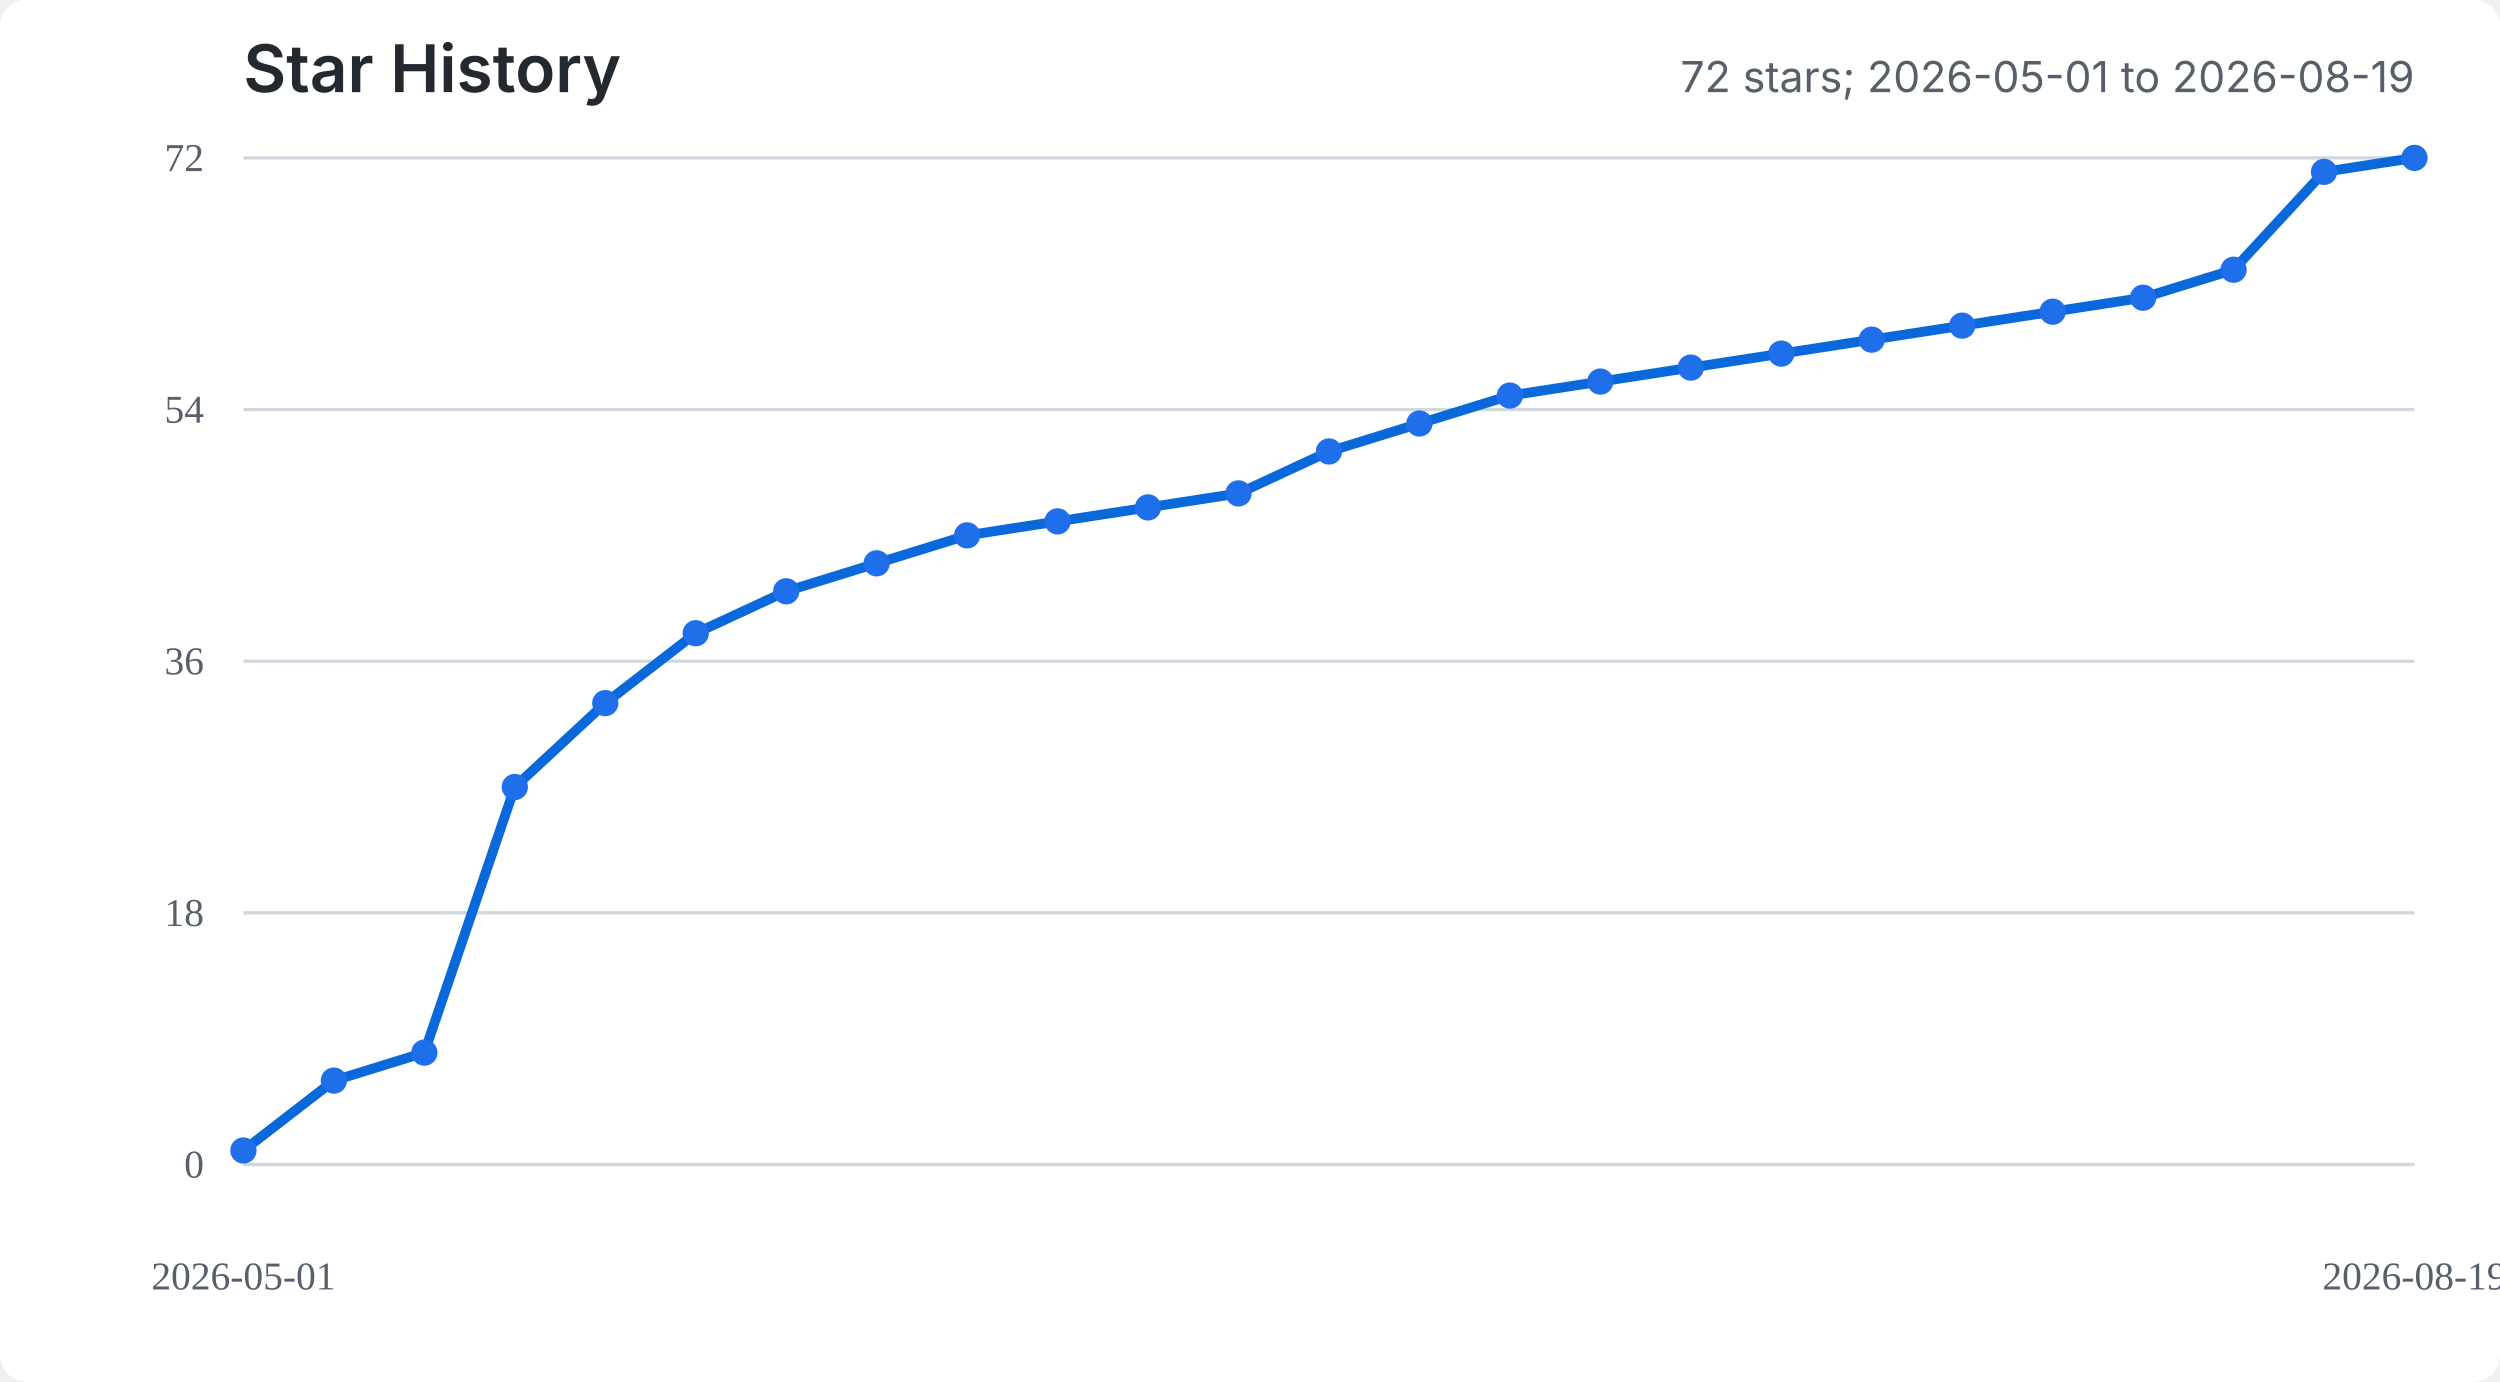
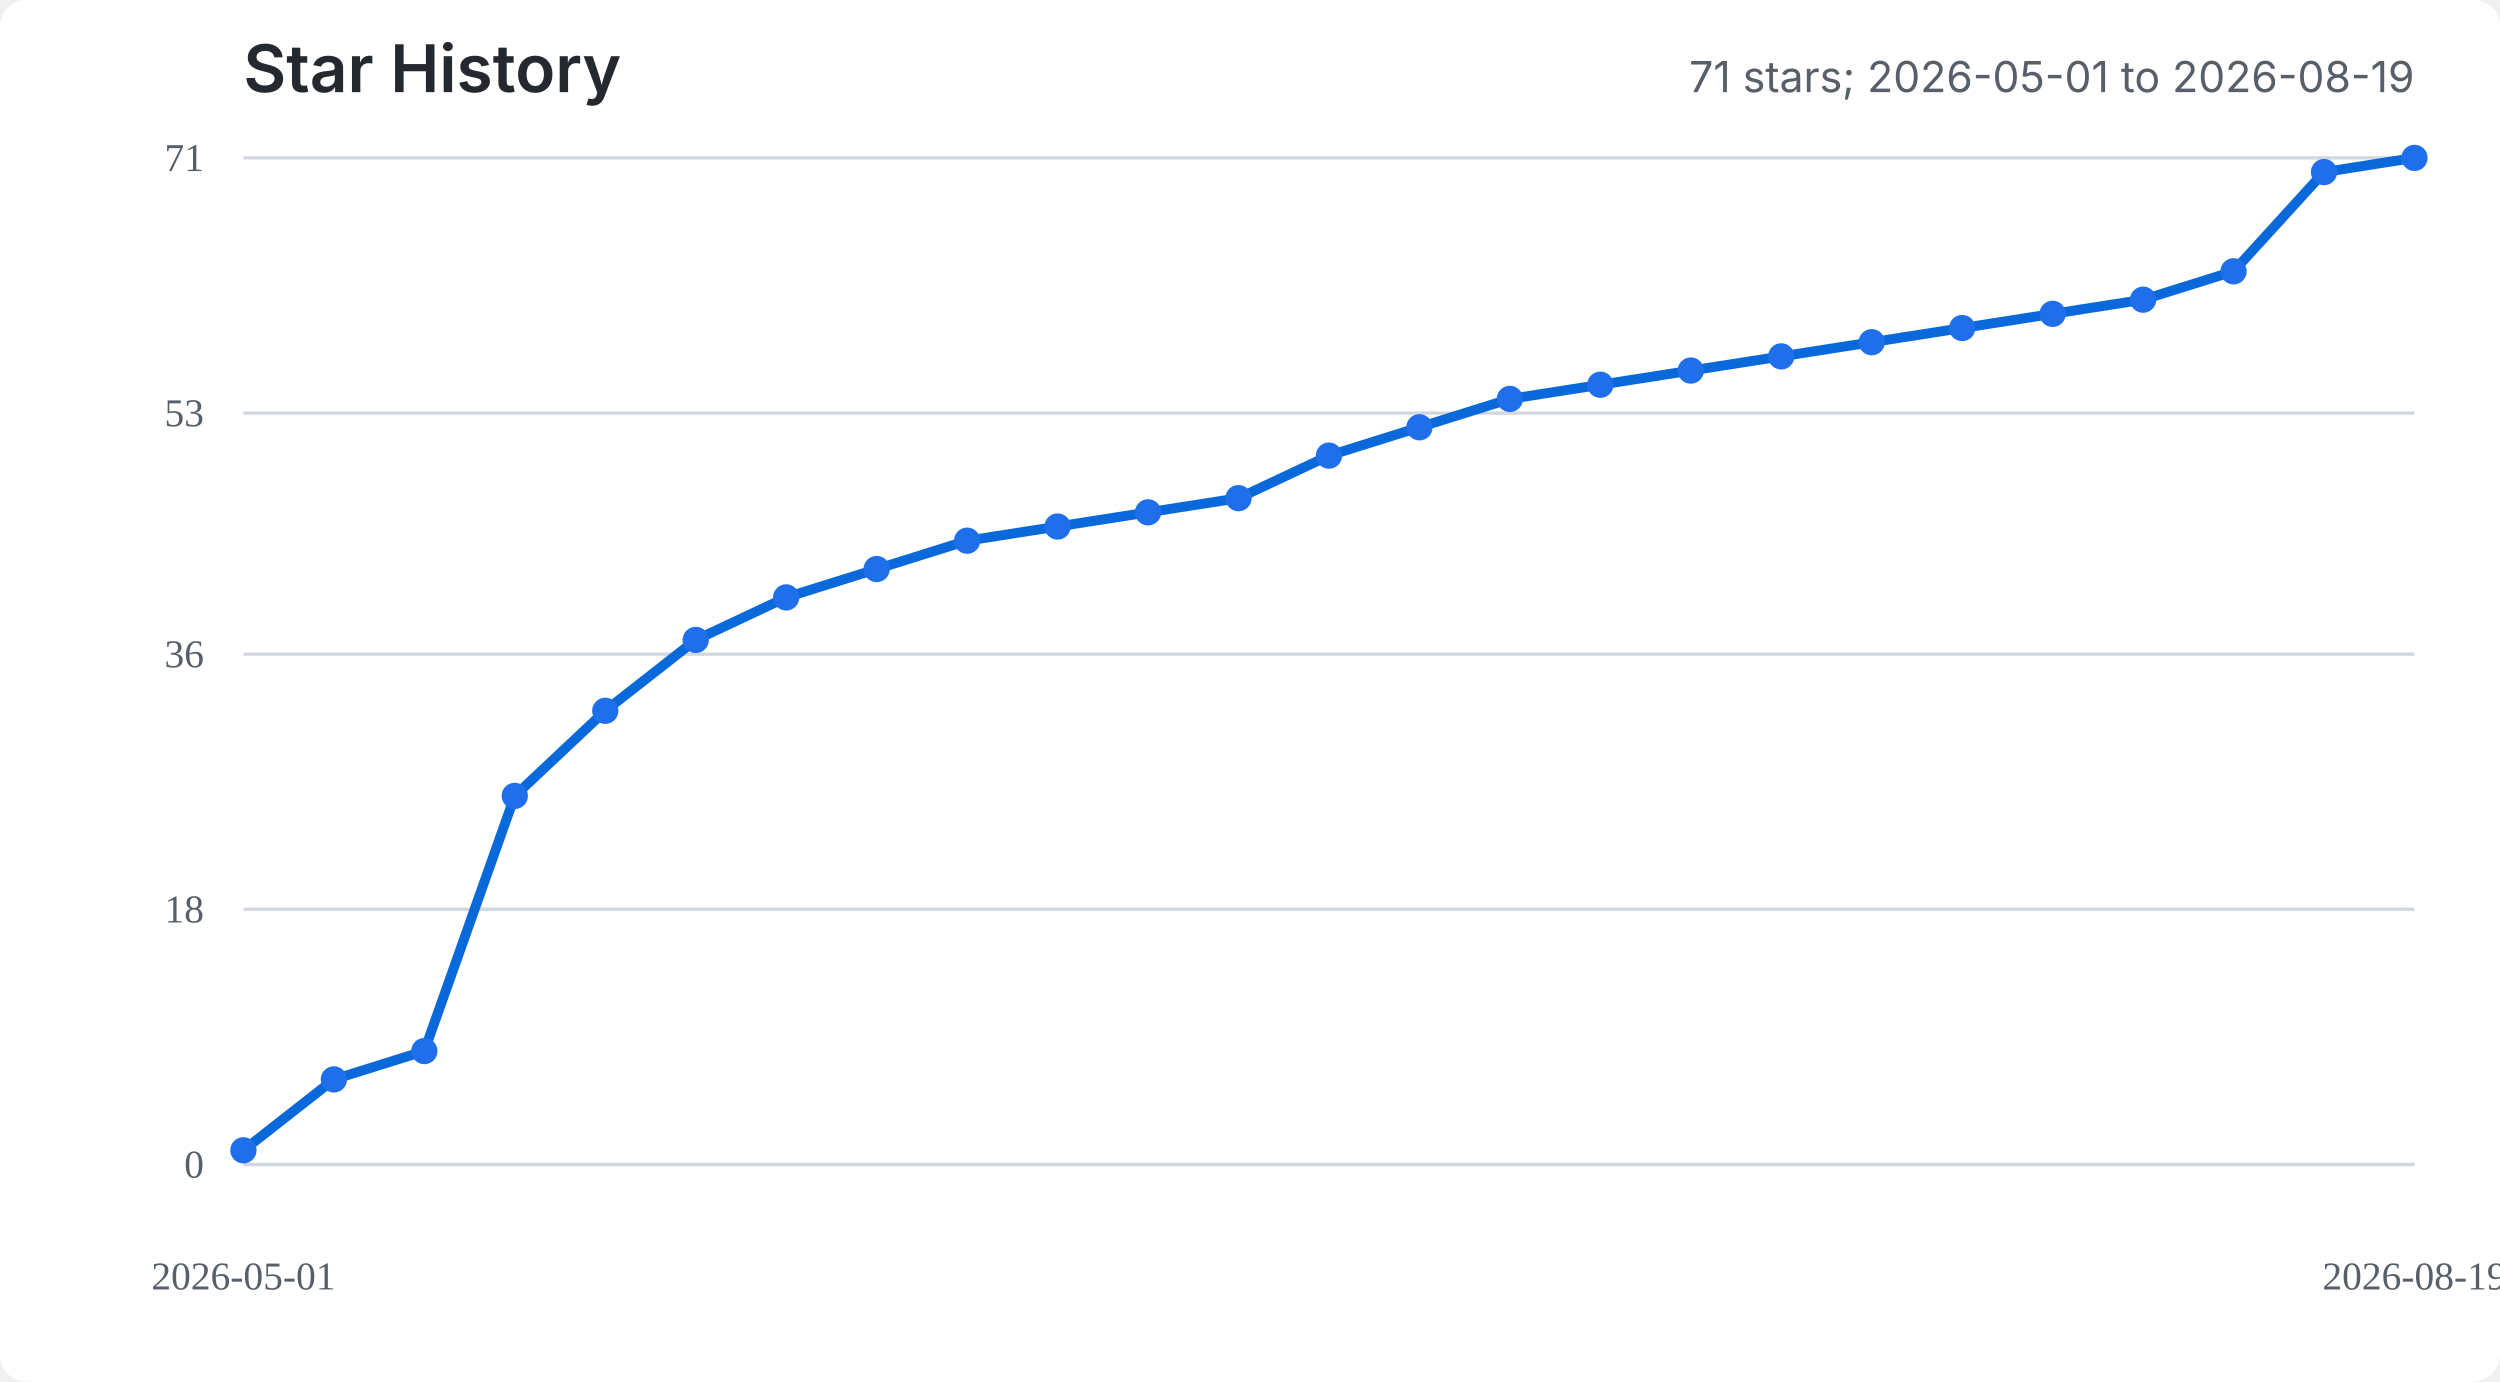
<svg xmlns="http://www.w3.org/2000/svg" width="760" height="420" viewBox="0 0 760 420" role="img" aria-labelledby="title desc">
  <rect width="100%" height="100%" fill="#ffffff" rx="8" />
  <text x="74" y="28" fill="#24292f" font-family="-apple-system,BlinkMacSystemFont,'Segoe UI',sans-serif" font-size="20" font-weight="600">Star History</text>
-   <text x="734" y="28" text-anchor="end" fill="#57606a" font-family="-apple-system,BlinkMacSystemFont,'Segoe UI',sans-serif" font-size="13">72 stars; 2026-05-01 to 2026-08-19</text>
+   <text x="734" y="28" text-anchor="end" fill="#57606a" font-family="-apple-system,BlinkMacSystemFont,'Segoe UI',sans-serif" font-size="13">71 stars; 2026-05-01 to 2026-08-19</text>
  <line x1="74" y1="354.00" x2="734" y2="354.00" stroke="#d0d7de" stroke-width="1" />
-   <line x1="74" y1="277.50" x2="734" y2="277.50" stroke="#d0d7de" stroke-width="1" />
-   <line x1="74" y1="201.00" x2="734" y2="201.00" stroke="#d0d7de" stroke-width="1" />
-   <line x1="74" y1="124.50" x2="734" y2="124.50" stroke="#d0d7de" stroke-width="1" />
+   <line x1="74" y1="276.42" x2="734" y2="276.42" stroke="#d0d7de" stroke-width="1" />
+   <line x1="74" y1="198.85" x2="734" y2="198.85" stroke="#d0d7de" stroke-width="1" />
+   <line x1="74" y1="125.58" x2="734" y2="125.58" stroke="#d0d7de" stroke-width="1" />
  <line x1="74" y1="48.00" x2="734" y2="48.00" stroke="#d0d7de" stroke-width="1" />
  <text x="62" y="358.00" text-anchor="end" fill="#57606a" font-size="12">0</text>
-   <text x="62" y="281.50" text-anchor="end" fill="#57606a" font-size="12">18</text>
-   <text x="62" y="205.00" text-anchor="end" fill="#57606a" font-size="12">36</text>
-   <text x="62" y="128.50" text-anchor="end" fill="#57606a" font-size="12">54</text>
-   <text x="62" y="52.00" text-anchor="end" fill="#57606a" font-size="12">72</text>
+   <text x="62" y="280.42" text-anchor="end" fill="#57606a" font-size="12">18</text>
+   <text x="62" y="202.85" text-anchor="end" fill="#57606a" font-size="12">36</text>
+   <text x="62" y="129.58" text-anchor="end" fill="#57606a" font-size="12">53</text>
+   <text x="62" y="52.00" text-anchor="end" fill="#57606a" font-size="12">71</text>
  <line x1="74" y1="354" x2="734" y2="354" stroke="#d0d7de" stroke-width="1" />
-   <polyline points="74.00,349.75 101.50,328.50 129.00,320.00 156.50,239.25 184.00,213.75 211.50,192.50 239.00,179.75 266.50,171.25 294.00,162.75 321.50,158.50 349.00,154.25 376.50,150.00 404.00,137.25 431.50,128.75 459.00,120.25 486.50,116.00 514.00,111.75 541.50,107.50 569.00,103.25 596.50,99.00 624.00,94.75 651.50,90.50 679.00,82.00 706.50,52.25 734.00,48.00" fill="none" stroke="#0969da" stroke-width="3" stroke-linecap="round" stroke-linejoin="round" />
-   <circle cx="74.00" cy="349.75" r="4" fill="#1f6feb" />
-   <circle cx="101.50" cy="328.50" r="4" fill="#1f6feb" />
-   <circle cx="129.00" cy="320.00" r="4" fill="#1f6feb" />
-   <circle cx="156.50" cy="239.25" r="4" fill="#1f6feb" />
-   <circle cx="184.00" cy="213.75" r="4" fill="#1f6feb" />
-   <circle cx="211.50" cy="192.50" r="4" fill="#1f6feb" />
-   <circle cx="239.00" cy="179.75" r="4" fill="#1f6feb" />
-   <circle cx="266.50" cy="171.25" r="4" fill="#1f6feb" />
-   <circle cx="294.00" cy="162.75" r="4" fill="#1f6feb" />
-   <circle cx="321.50" cy="158.50" r="4" fill="#1f6feb" />
-   <circle cx="349.00" cy="154.25" r="4" fill="#1f6feb" />
-   <circle cx="376.50" cy="150.00" r="4" fill="#1f6feb" />
-   <circle cx="404.00" cy="137.25" r="4" fill="#1f6feb" />
-   <circle cx="431.50" cy="128.75" r="4" fill="#1f6feb" />
-   <circle cx="459.00" cy="120.25" r="4" fill="#1f6feb" />
-   <circle cx="486.50" cy="116.00" r="4" fill="#1f6feb" />
-   <circle cx="514.00" cy="111.75" r="4" fill="#1f6feb" />
-   <circle cx="541.50" cy="107.50" r="4" fill="#1f6feb" />
-   <circle cx="569.00" cy="103.25" r="4" fill="#1f6feb" />
-   <circle cx="596.50" cy="99.00" r="4" fill="#1f6feb" />
-   <circle cx="624.00" cy="94.75" r="4" fill="#1f6feb" />
-   <circle cx="651.50" cy="90.50" r="4" fill="#1f6feb" />
-   <circle cx="679.00" cy="82.00" r="4" fill="#1f6feb" />
-   <circle cx="706.50" cy="52.25" r="4" fill="#1f6feb" />
+   <polyline points="74.00,349.69 101.50,328.14 129.00,319.52 156.50,241.94 184.00,216.08 211.50,194.54 239.00,181.61 266.50,172.99 294.00,164.37 321.50,160.06 349.00,155.75 376.50,151.44 404.00,138.51 431.50,129.89 459.00,121.27 486.50,116.96 514.00,112.65 541.50,108.34 569.00,104.03 596.50,99.72 624.00,95.41 651.50,91.10 679.00,82.48 706.50,52.31 734.00,48.00" fill="none" stroke="#0969da" stroke-width="3" stroke-linecap="round" stroke-linejoin="round" />
+   <circle cx="74.00" cy="349.69" r="4" fill="#1f6feb" />
+   <circle cx="101.50" cy="328.14" r="4" fill="#1f6feb" />
+   <circle cx="129.00" cy="319.52" r="4" fill="#1f6feb" />
+   <circle cx="156.50" cy="241.94" r="4" fill="#1f6feb" />
+   <circle cx="184.00" cy="216.08" r="4" fill="#1f6feb" />
+   <circle cx="211.50" cy="194.54" r="4" fill="#1f6feb" />
+   <circle cx="239.00" cy="181.61" r="4" fill="#1f6feb" />
+   <circle cx="266.50" cy="172.99" r="4" fill="#1f6feb" />
+   <circle cx="294.00" cy="164.37" r="4" fill="#1f6feb" />
+   <circle cx="321.50" cy="160.06" r="4" fill="#1f6feb" />
+   <circle cx="349.00" cy="155.75" r="4" fill="#1f6feb" />
+   <circle cx="376.50" cy="151.44" r="4" fill="#1f6feb" />
+   <circle cx="404.00" cy="138.51" r="4" fill="#1f6feb" />
+   <circle cx="431.50" cy="129.89" r="4" fill="#1f6feb" />
+   <circle cx="459.00" cy="121.27" r="4" fill="#1f6feb" />
+   <circle cx="486.50" cy="116.96" r="4" fill="#1f6feb" />
+   <circle cx="514.00" cy="112.65" r="4" fill="#1f6feb" />
+   <circle cx="541.50" cy="108.34" r="4" fill="#1f6feb" />
+   <circle cx="569.00" cy="104.03" r="4" fill="#1f6feb" />
+   <circle cx="596.50" cy="99.72" r="4" fill="#1f6feb" />
+   <circle cx="624.00" cy="95.41" r="4" fill="#1f6feb" />
+   <circle cx="651.50" cy="91.10" r="4" fill="#1f6feb" />
+   <circle cx="679.00" cy="82.48" r="4" fill="#1f6feb" />
+   <circle cx="706.50" cy="52.31" r="4" fill="#1f6feb" />
  <circle cx="734.00" cy="48.00" r="4" fill="#1f6feb" />
  <text x="74.00" y="392" text-anchor="middle" fill="#57606a" font-size="12">2026-05-01</text>
  <text x="734.00" y="392" text-anchor="middle" fill="#57606a" font-size="12">2026-08-19</text>
</svg>
